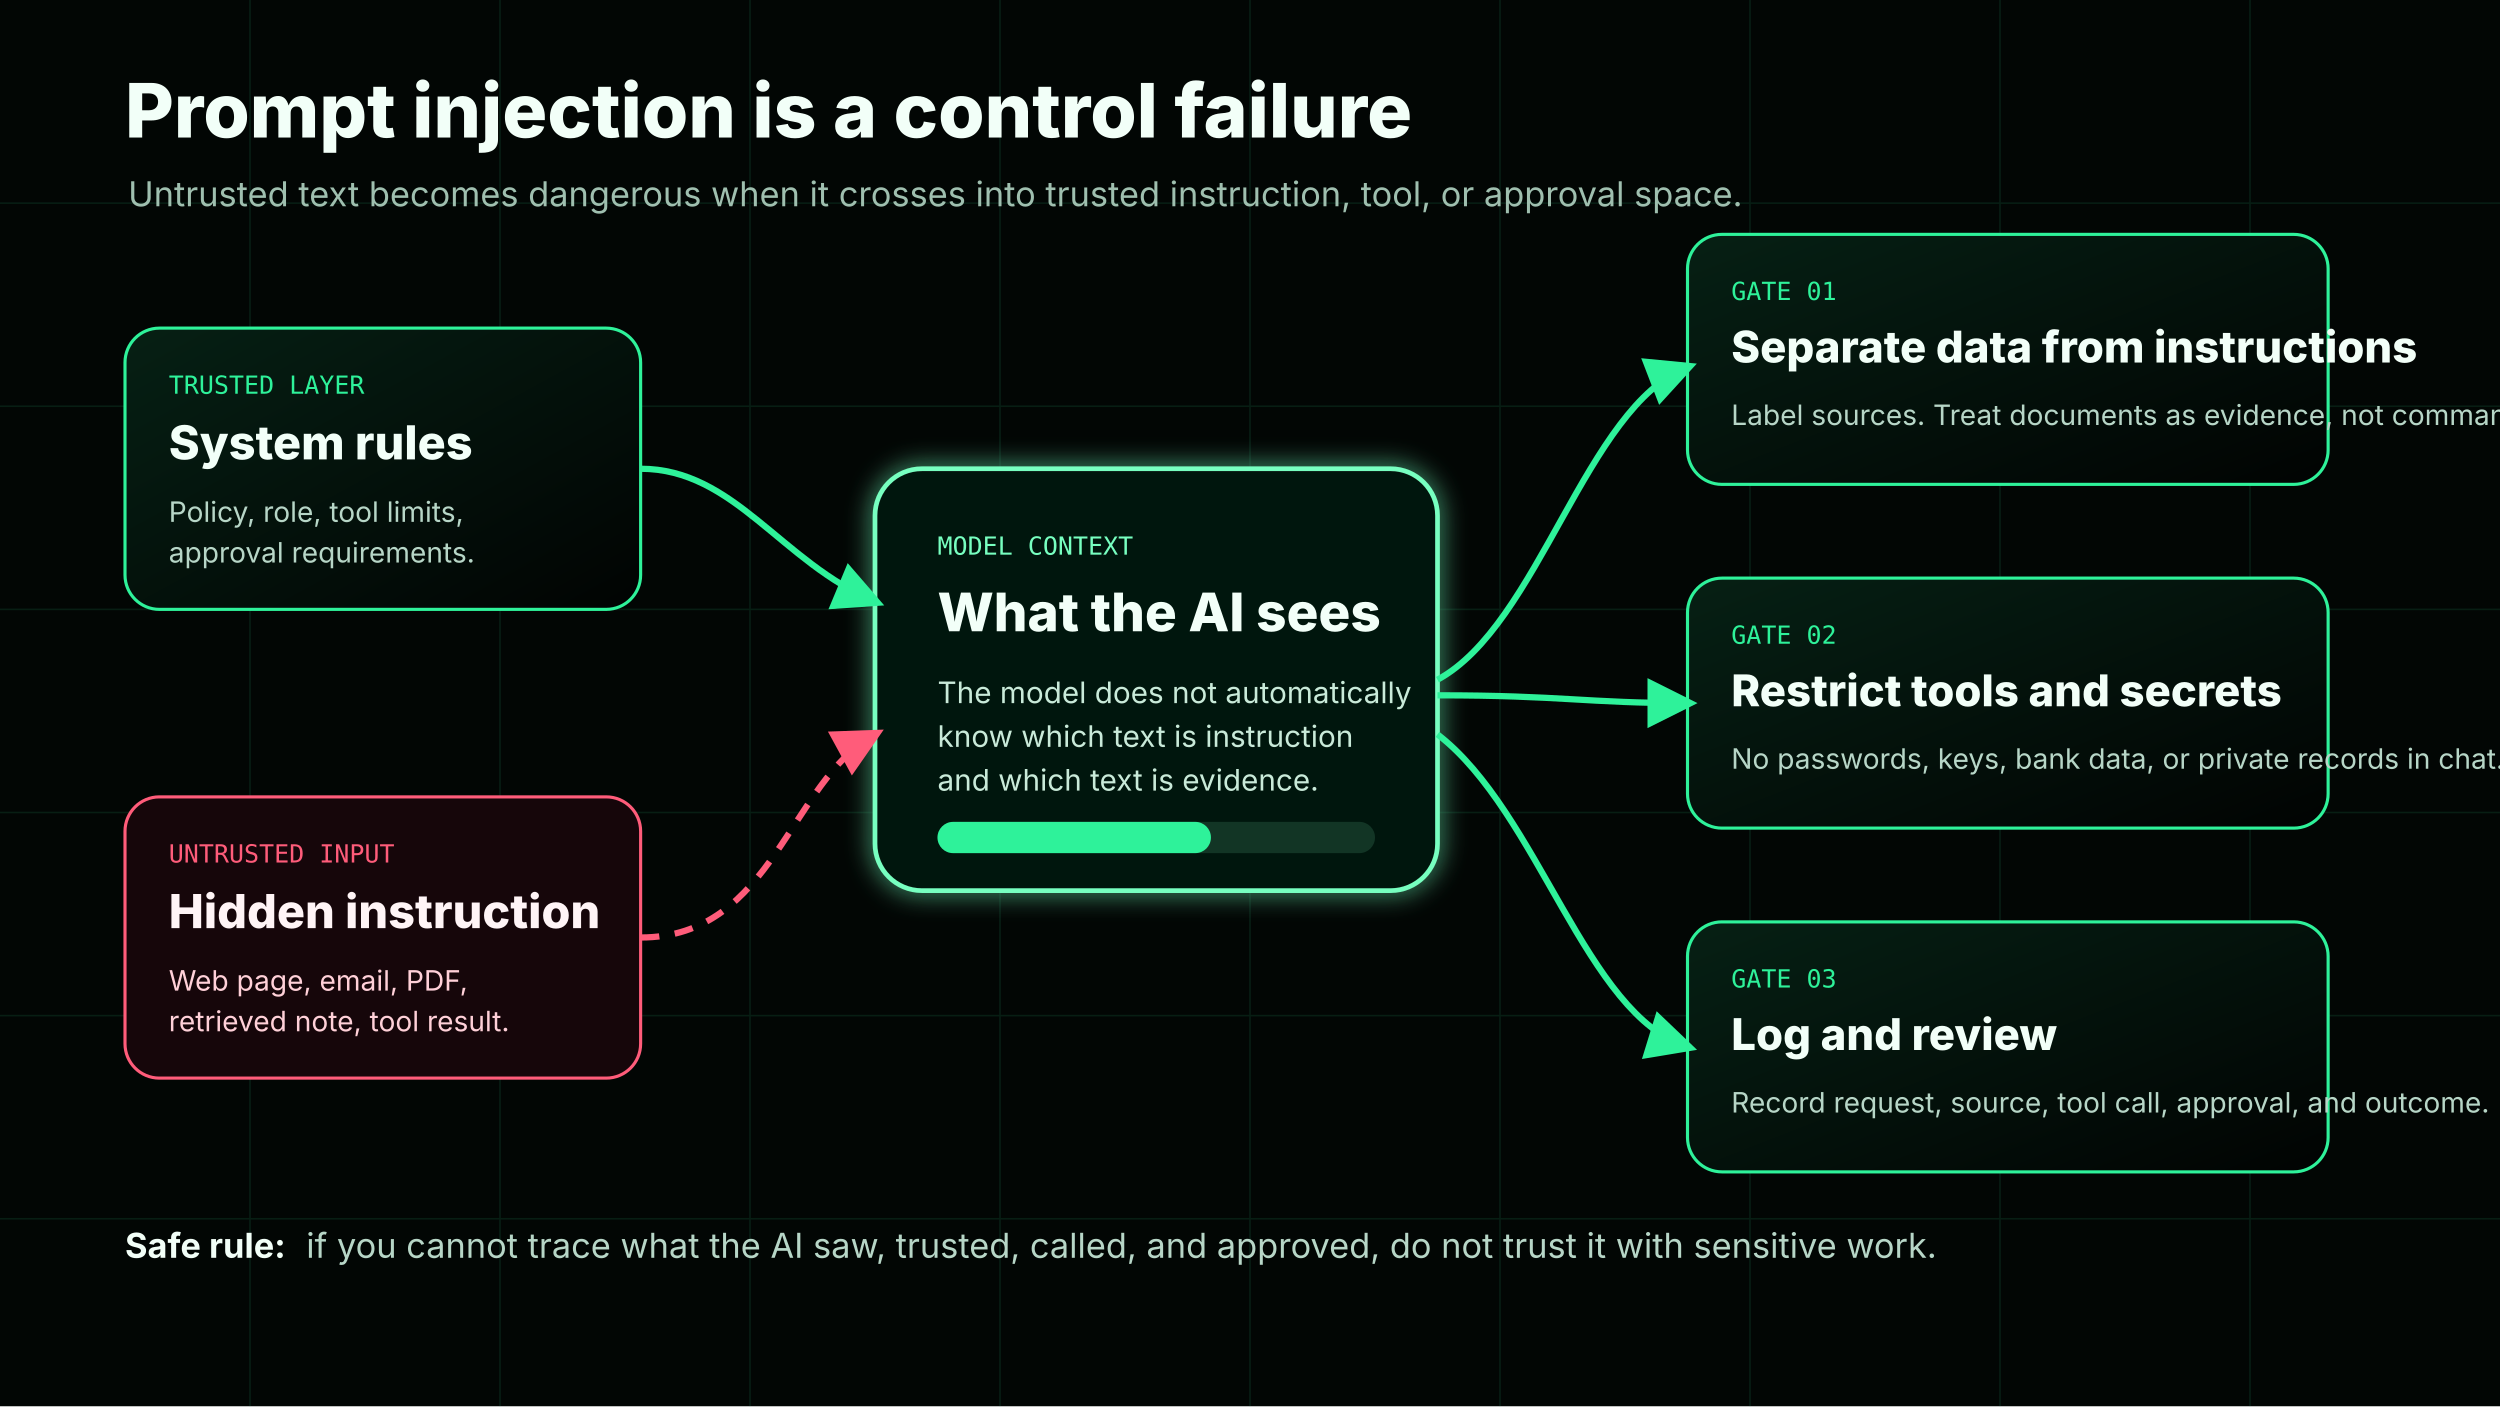
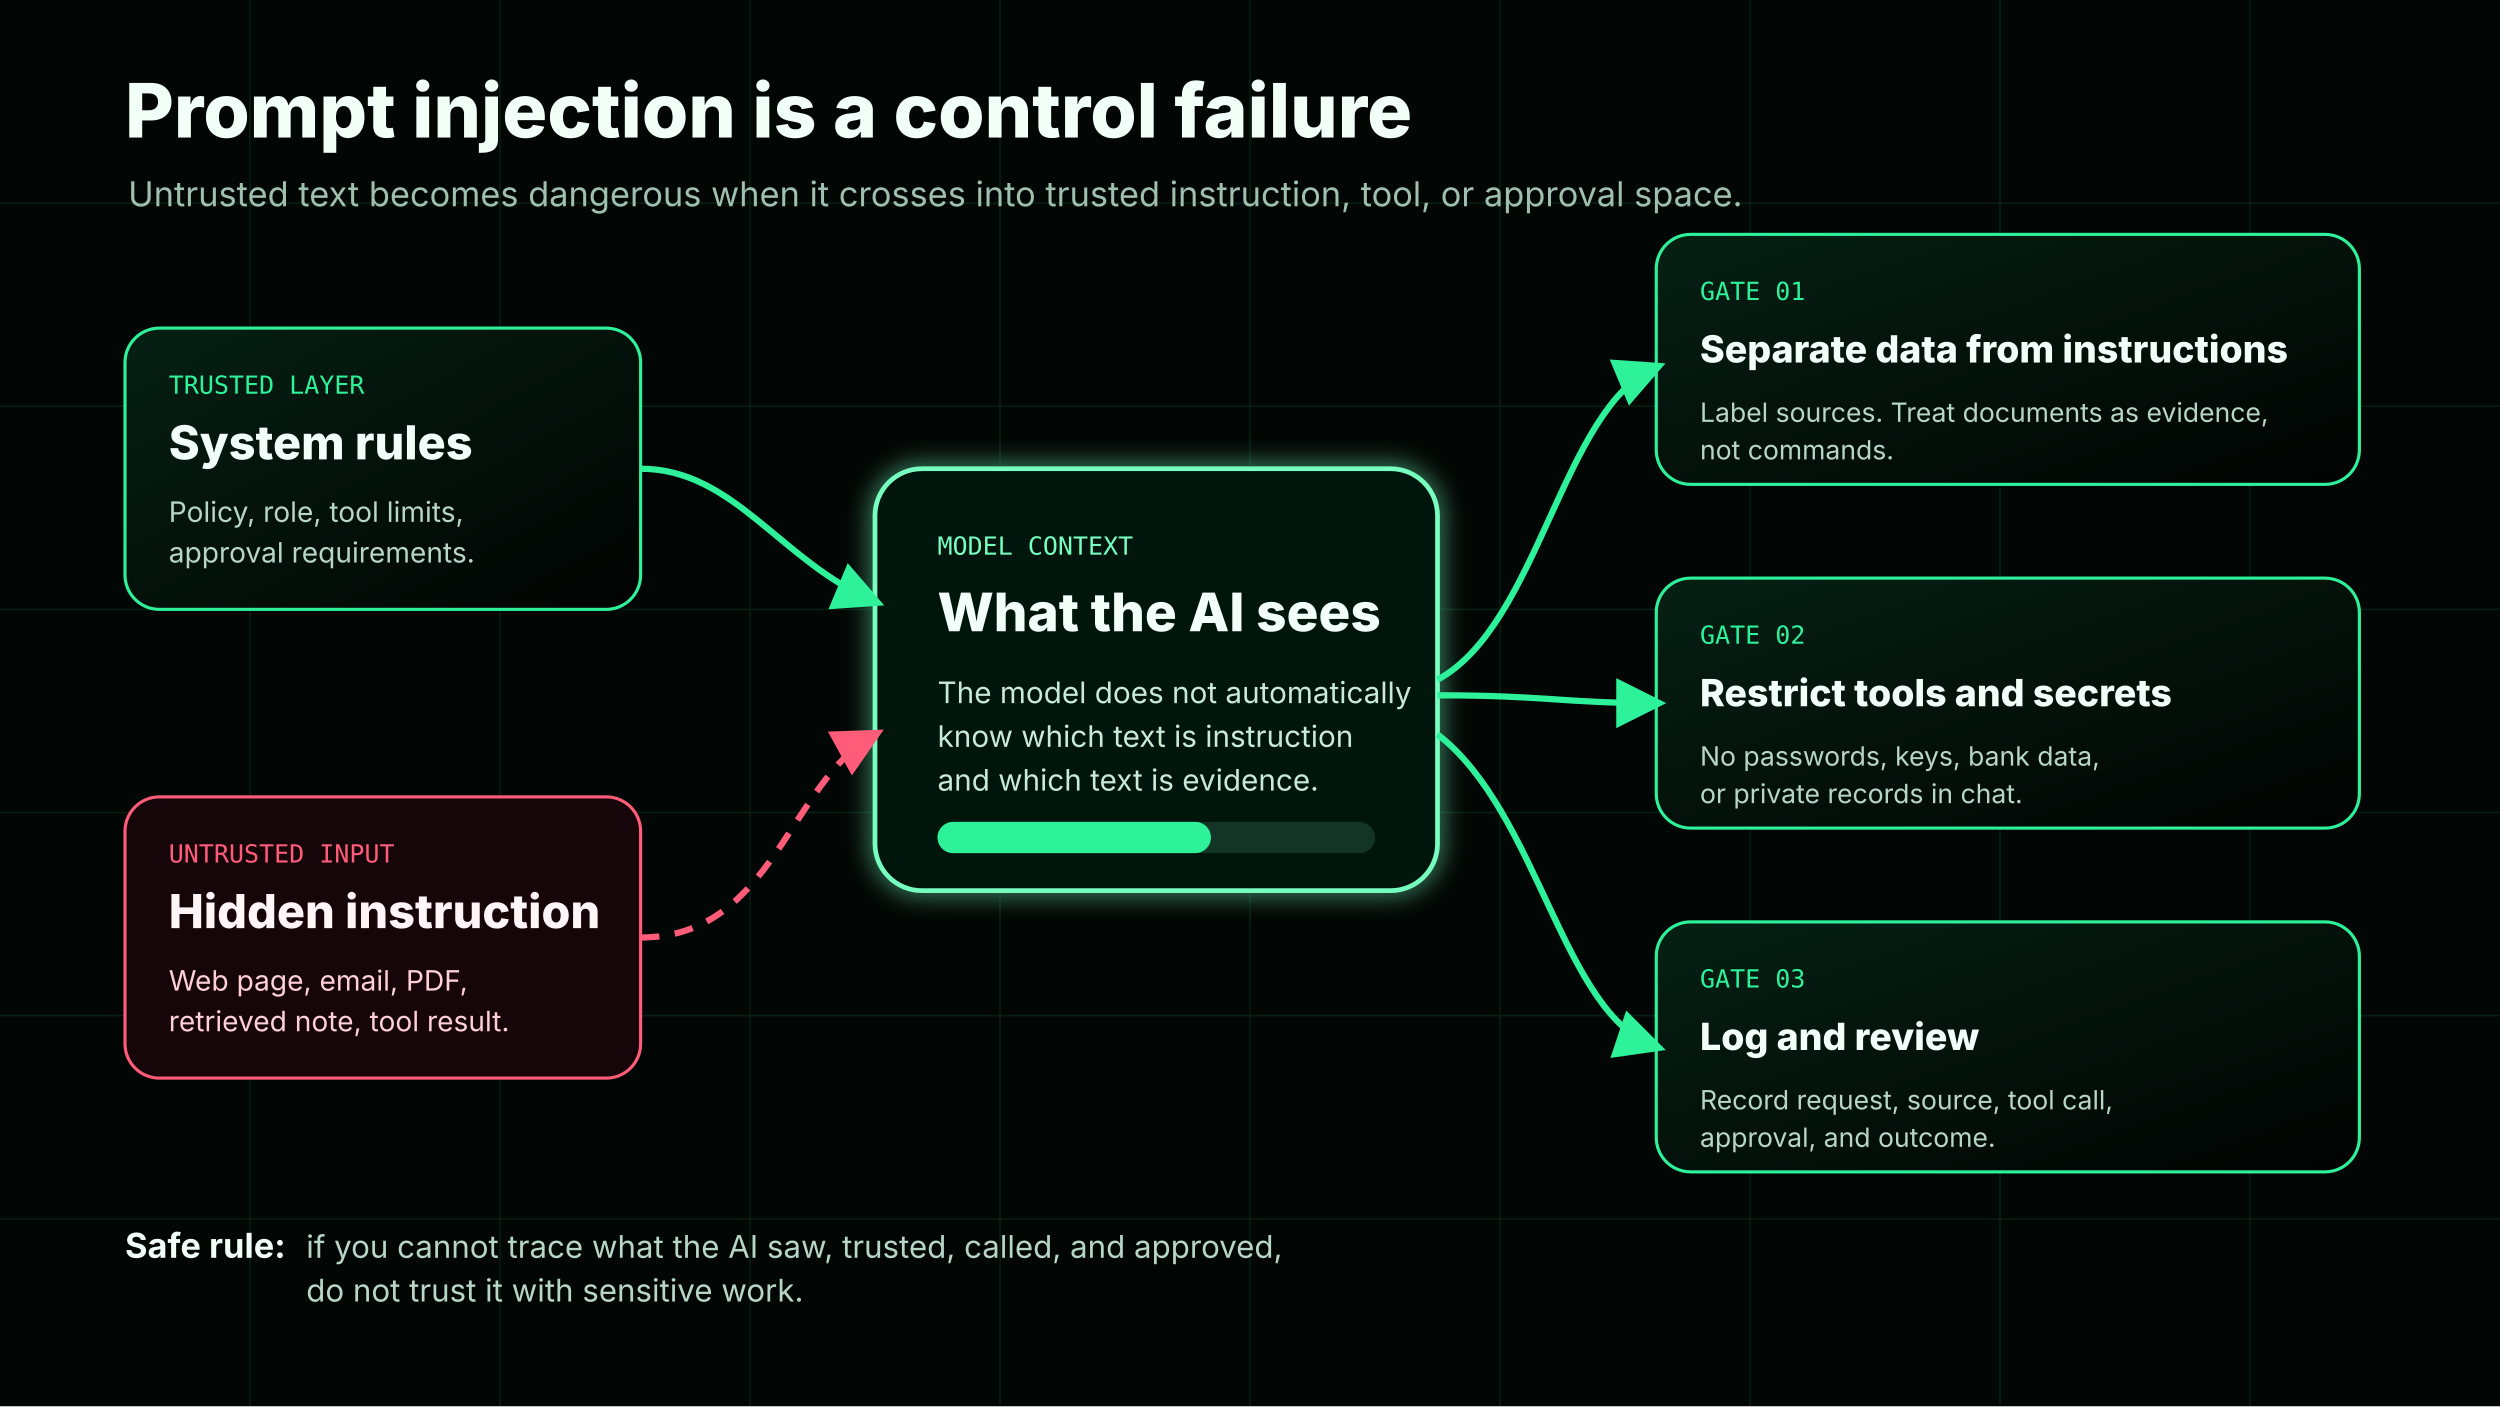
<svg xmlns="http://www.w3.org/2000/svg" width="1600" height="900" viewBox="0 0 1600 900" fill="none" role="img" aria-labelledby="title desc">
  <rect width="1600" height="900" fill="#020604" />
  <defs>
    <linearGradient id="panel" x1="0" y1="0" x2="1" y2="1">
      <stop offset="0" stop-color="#062014" />
      <stop offset="1" stop-color="#010302" />
    </linearGradient>
    <filter id="glow" x="-30%" y="-30%" width="160%" height="160%">
      <feGaussianBlur stdDeviation="8" result="blur" />
      <feMerge>
        <feMergeNode in="blur" />
        <feMergeNode in="SourceGraphic" />
      </feMerge>
    </filter>
    <marker id="arrow" viewBox="0 0 10 10" refX="8" refY="5" markerWidth="8" markerHeight="8" orient="auto-start-reverse">
      <path d="M 0 0 L 10 5 L 0 10 z" fill="#2ef29a" />
    </marker>
    <marker id="redArrow" viewBox="0 0 10 10" refX="8" refY="5" markerWidth="8" markerHeight="8" orient="auto-start-reverse">
      <path d="M 0 0 L 10 5 L 0 10 z" fill="#ff5c7a" />
    </marker>
  </defs>
  <g opacity="0.16">
    <path d="M0 130H1600M0 260H1600M0 390H1600M0 520H1600M0 650H1600M0 780H1600" stroke="#1fa068" />
    <path d="M160 0V900M320 0V900M480 0V900M640 0V900M800 0V900M960 0V900M1120 0V900M1280 0V900M1440 0V900" stroke="#1fa068" />
  </g>
  <text x="80" y="88" fill="#f2fff8" font-family="Inter, Arial, sans-serif" font-size="48" font-weight="800">Prompt injection is a control failure</text>
  <text x="82" y="132" fill="#9fbfaf" font-family="Inter, Arial, sans-serif" font-size="22">Untrusted text becomes dangerous when it crosses into trusted instruction, tool, or approval space.</text>
  <g transform="translate(80 210)">
    <rect x="0" y="0" width="330" height="180" rx="22" fill="url(#panel)" stroke="#2ef29a" stroke-width="2" />
    <text x="28" y="42" fill="#2ef29a" font-family="monospace" font-size="16">TRUSTED LAYER</text>
    <text x="28" y="84" fill="#f2fff8" font-family="Inter, Arial" font-size="30" font-weight="800">System rules</text>
    <text x="28" y="124" fill="#b7d6c7" font-family="Inter, Arial" font-size="18">Policy, role, tool limits,</text>
    <text x="28" y="150" fill="#b7d6c7" font-family="Inter, Arial" font-size="18">approval requirements.</text>
  </g>
  <g transform="translate(80 510)">
    <rect x="0" y="0" width="330" height="180" rx="22" fill="#16060a" stroke="#ff5c7a" stroke-width="2" />
    <text x="28" y="42" fill="#ff5c7a" font-family="monospace" font-size="16">UNTRUSTED INPUT</text>
    <text x="28" y="84" fill="#fff4f6" font-family="Inter, Arial" font-size="30" font-weight="800">Hidden instruction</text>
    <text x="28" y="124" fill="#ffd0d8" font-family="Inter, Arial" font-size="18">Web page, email, PDF,</text>
    <text x="28" y="150" fill="#ffd0d8" font-family="Inter, Arial" font-size="18">retrieved note, tool result.</text>
  </g>
  <g transform="translate(560 300)">
    <rect x="0" y="0" width="360" height="270" rx="30" fill="#06160f" stroke="#77ffc0" stroke-width="3" filter="url(#glow)" />
    <text x="40" y="55" fill="#77ffc0" font-family="monospace" font-size="16">MODEL CONTEXT</text>
    <text x="40" y="104" fill="#f2fff8" font-family="Inter, Arial" font-size="34" font-weight="800">What the AI sees</text>
    <text x="40" y="150" fill="#c9ead9" font-family="Inter, Arial" font-size="19">The model does not automatically</text>
    <text x="40" y="178" fill="#c9ead9" font-family="Inter, Arial" font-size="19">know which text is instruction</text>
    <text x="40" y="206" fill="#c9ead9" font-family="Inter, Arial" font-size="19">and which text is evidence.</text>
    <rect x="40" y="226" width="280" height="20" rx="10" fill="#123525" />
    <rect x="40" y="226" width="175" height="20" rx="10" fill="#2ef29a" />
  </g>
-   <g transform="translate(1080 150)">
-     <rect x="0" y="0" width="410" height="160" rx="22" fill="url(#panel)" stroke="#2ef29a" stroke-width="2" />
+   <g transform="translate(1060 150)">
+     <rect x="0" y="0" width="450" height="160" rx="22" fill="url(#panel)" stroke="#2ef29a" stroke-width="2" />
    <text x="28" y="42" fill="#2ef29a" font-family="monospace" font-size="16">GATE 01</text>
-     <text x="28" y="82" fill="#f2fff8" font-family="Inter, Arial" font-size="28" font-weight="800">Separate data from instructions</text>
-     <text x="28" y="122" fill="#b7d6c7" font-family="Inter, Arial" font-size="18">Label sources. Treat documents as evidence, not commands.</text>
+     <text x="28" y="82" fill="#f2fff8" font-family="Inter, Arial" font-size="24" font-weight="800">Separate data from instructions</text>
+     <text x="28" y="120" fill="#b7d6c7" font-family="Inter, Arial" font-size="17">Label sources. Treat documents as evidence,</text>
+     <text x="28" y="144" fill="#b7d6c7" font-family="Inter, Arial" font-size="17">not commands.</text>
  </g>
-   <g transform="translate(1080 370)">
-     <rect x="0" y="0" width="410" height="160" rx="22" fill="url(#panel)" stroke="#2ef29a" stroke-width="2" />
+   <g transform="translate(1060 370)">
+     <rect x="0" y="0" width="450" height="160" rx="22" fill="url(#panel)" stroke="#2ef29a" stroke-width="2" />
    <text x="28" y="42" fill="#2ef29a" font-family="monospace" font-size="16">GATE 02</text>
-     <text x="28" y="82" fill="#f2fff8" font-family="Inter, Arial" font-size="28" font-weight="800">Restrict tools and secrets</text>
-     <text x="28" y="122" fill="#b7d6c7" font-family="Inter, Arial" font-size="18">No passwords, keys, bank data, or private records in chat.</text>
+     <text x="28" y="82" fill="#f2fff8" font-family="Inter, Arial" font-size="24" font-weight="800">Restrict tools and secrets</text>
+     <text x="28" y="120" fill="#b7d6c7" font-family="Inter, Arial" font-size="17">No passwords, keys, bank data,</text>
+     <text x="28" y="144" fill="#b7d6c7" font-family="Inter, Arial" font-size="17">or private records in chat.</text>
  </g>
-   <g transform="translate(1080 590)">
-     <rect x="0" y="0" width="410" height="160" rx="22" fill="url(#panel)" stroke="#2ef29a" stroke-width="2" />
+   <g transform="translate(1060 590)">
+     <rect x="0" y="0" width="450" height="160" rx="22" fill="url(#panel)" stroke="#2ef29a" stroke-width="2" />
    <text x="28" y="42" fill="#2ef29a" font-family="monospace" font-size="16">GATE 03</text>
-     <text x="28" y="82" fill="#f2fff8" font-family="Inter, Arial" font-size="28" font-weight="800">Log and review</text>
-     <text x="28" y="122" fill="#b7d6c7" font-family="Inter, Arial" font-size="18">Record request, source, tool call, approval, and outcome.</text>
+     <text x="28" y="82" fill="#f2fff8" font-family="Inter, Arial" font-size="24" font-weight="800">Log and review</text>
+     <text x="28" y="120" fill="#b7d6c7" font-family="Inter, Arial" font-size="17">Record request, source, tool call,</text>
+     <text x="28" y="144" fill="#b7d6c7" font-family="Inter, Arial" font-size="17">approval, and outcome.</text>
  </g>
  <path d="M410 300 C470 300 500 360 560 385" stroke="#2ef29a" stroke-width="4" fill="none" marker-end="url(#arrow)" />
  <path d="M410 600 C495 600 505 500 560 470" stroke="#ff5c7a" stroke-width="4" fill="none" stroke-dasharray="12 10" marker-end="url(#redArrow)" />
-   <path d="M920 435 C985 400 1015 260 1080 235" stroke="#2ef29a" stroke-width="4" fill="none" marker-end="url(#arrow)" />
-   <path d="M920 445 C1000 445 1015 450 1080 450" stroke="#2ef29a" stroke-width="4" fill="none" marker-end="url(#arrow)" />
-   <path d="M920 470 C985 520 1015 650 1080 670" stroke="#2ef29a" stroke-width="4" fill="none" marker-end="url(#arrow)" />
+   <path d="M920 435 C985 400 1000 260 1060 235" stroke="#2ef29a" stroke-width="4" fill="none" marker-end="url(#arrow)" />
+   <path d="M920 445 C990 445 1000 450 1060 450" stroke="#2ef29a" stroke-width="4" fill="none" marker-end="url(#arrow)" />
+   <path d="M920 470 C985 520 1000 650 1060 670" stroke="#2ef29a" stroke-width="4" fill="none" marker-end="url(#arrow)" />
  <g transform="translate(80 805)">
    <text x="0" y="0" fill="#f2fff8" font-family="Inter, Arial" font-size="22" font-weight="700">Safe rule:</text>
-     <text x="116" y="0" fill="#b7d6c7" font-family="Inter, Arial" font-size="22">if you cannot trace what the AI saw, trusted, called, and approved, do not trust it with sensitive work.</text>
+     <text x="116" y="0" fill="#b7d6c7" font-family="Inter, Arial" font-size="20">if you cannot trace what the AI saw, trusted, called, and approved,</text>
+     <text x="116" y="28" fill="#b7d6c7" font-family="Inter, Arial" font-size="20">do not trust it with sensitive work.</text>
  </g>
</svg>
